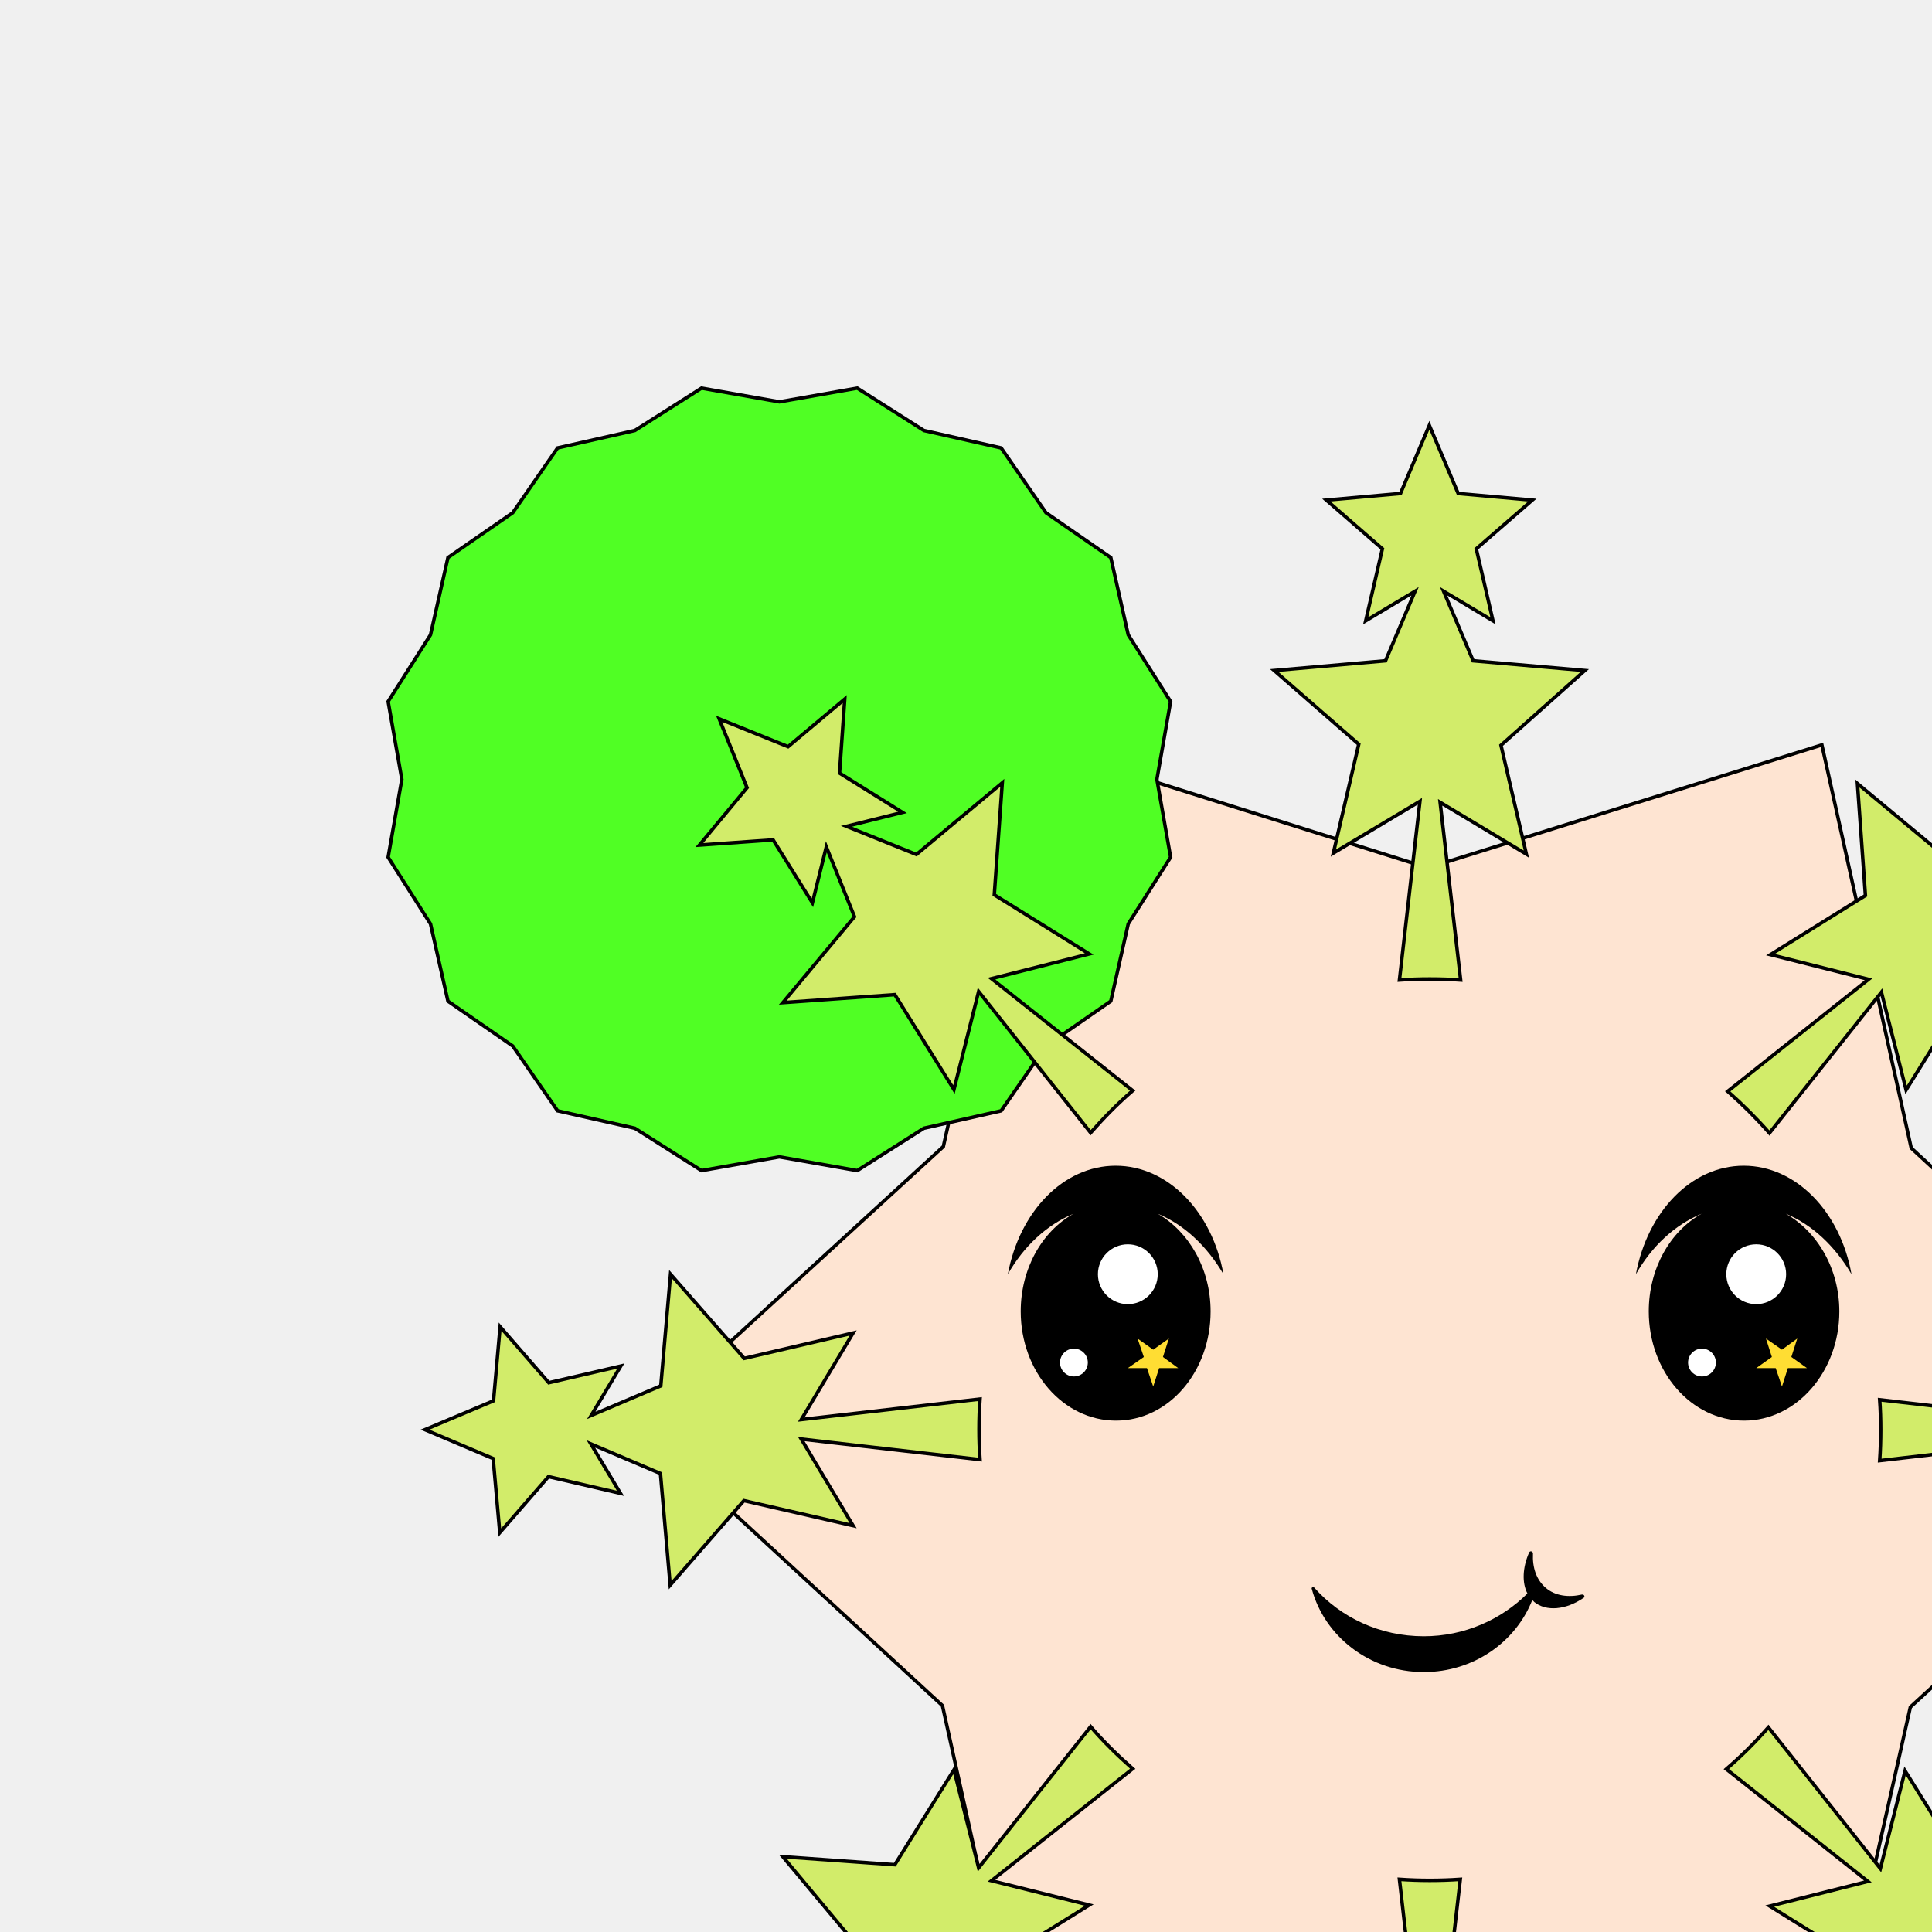
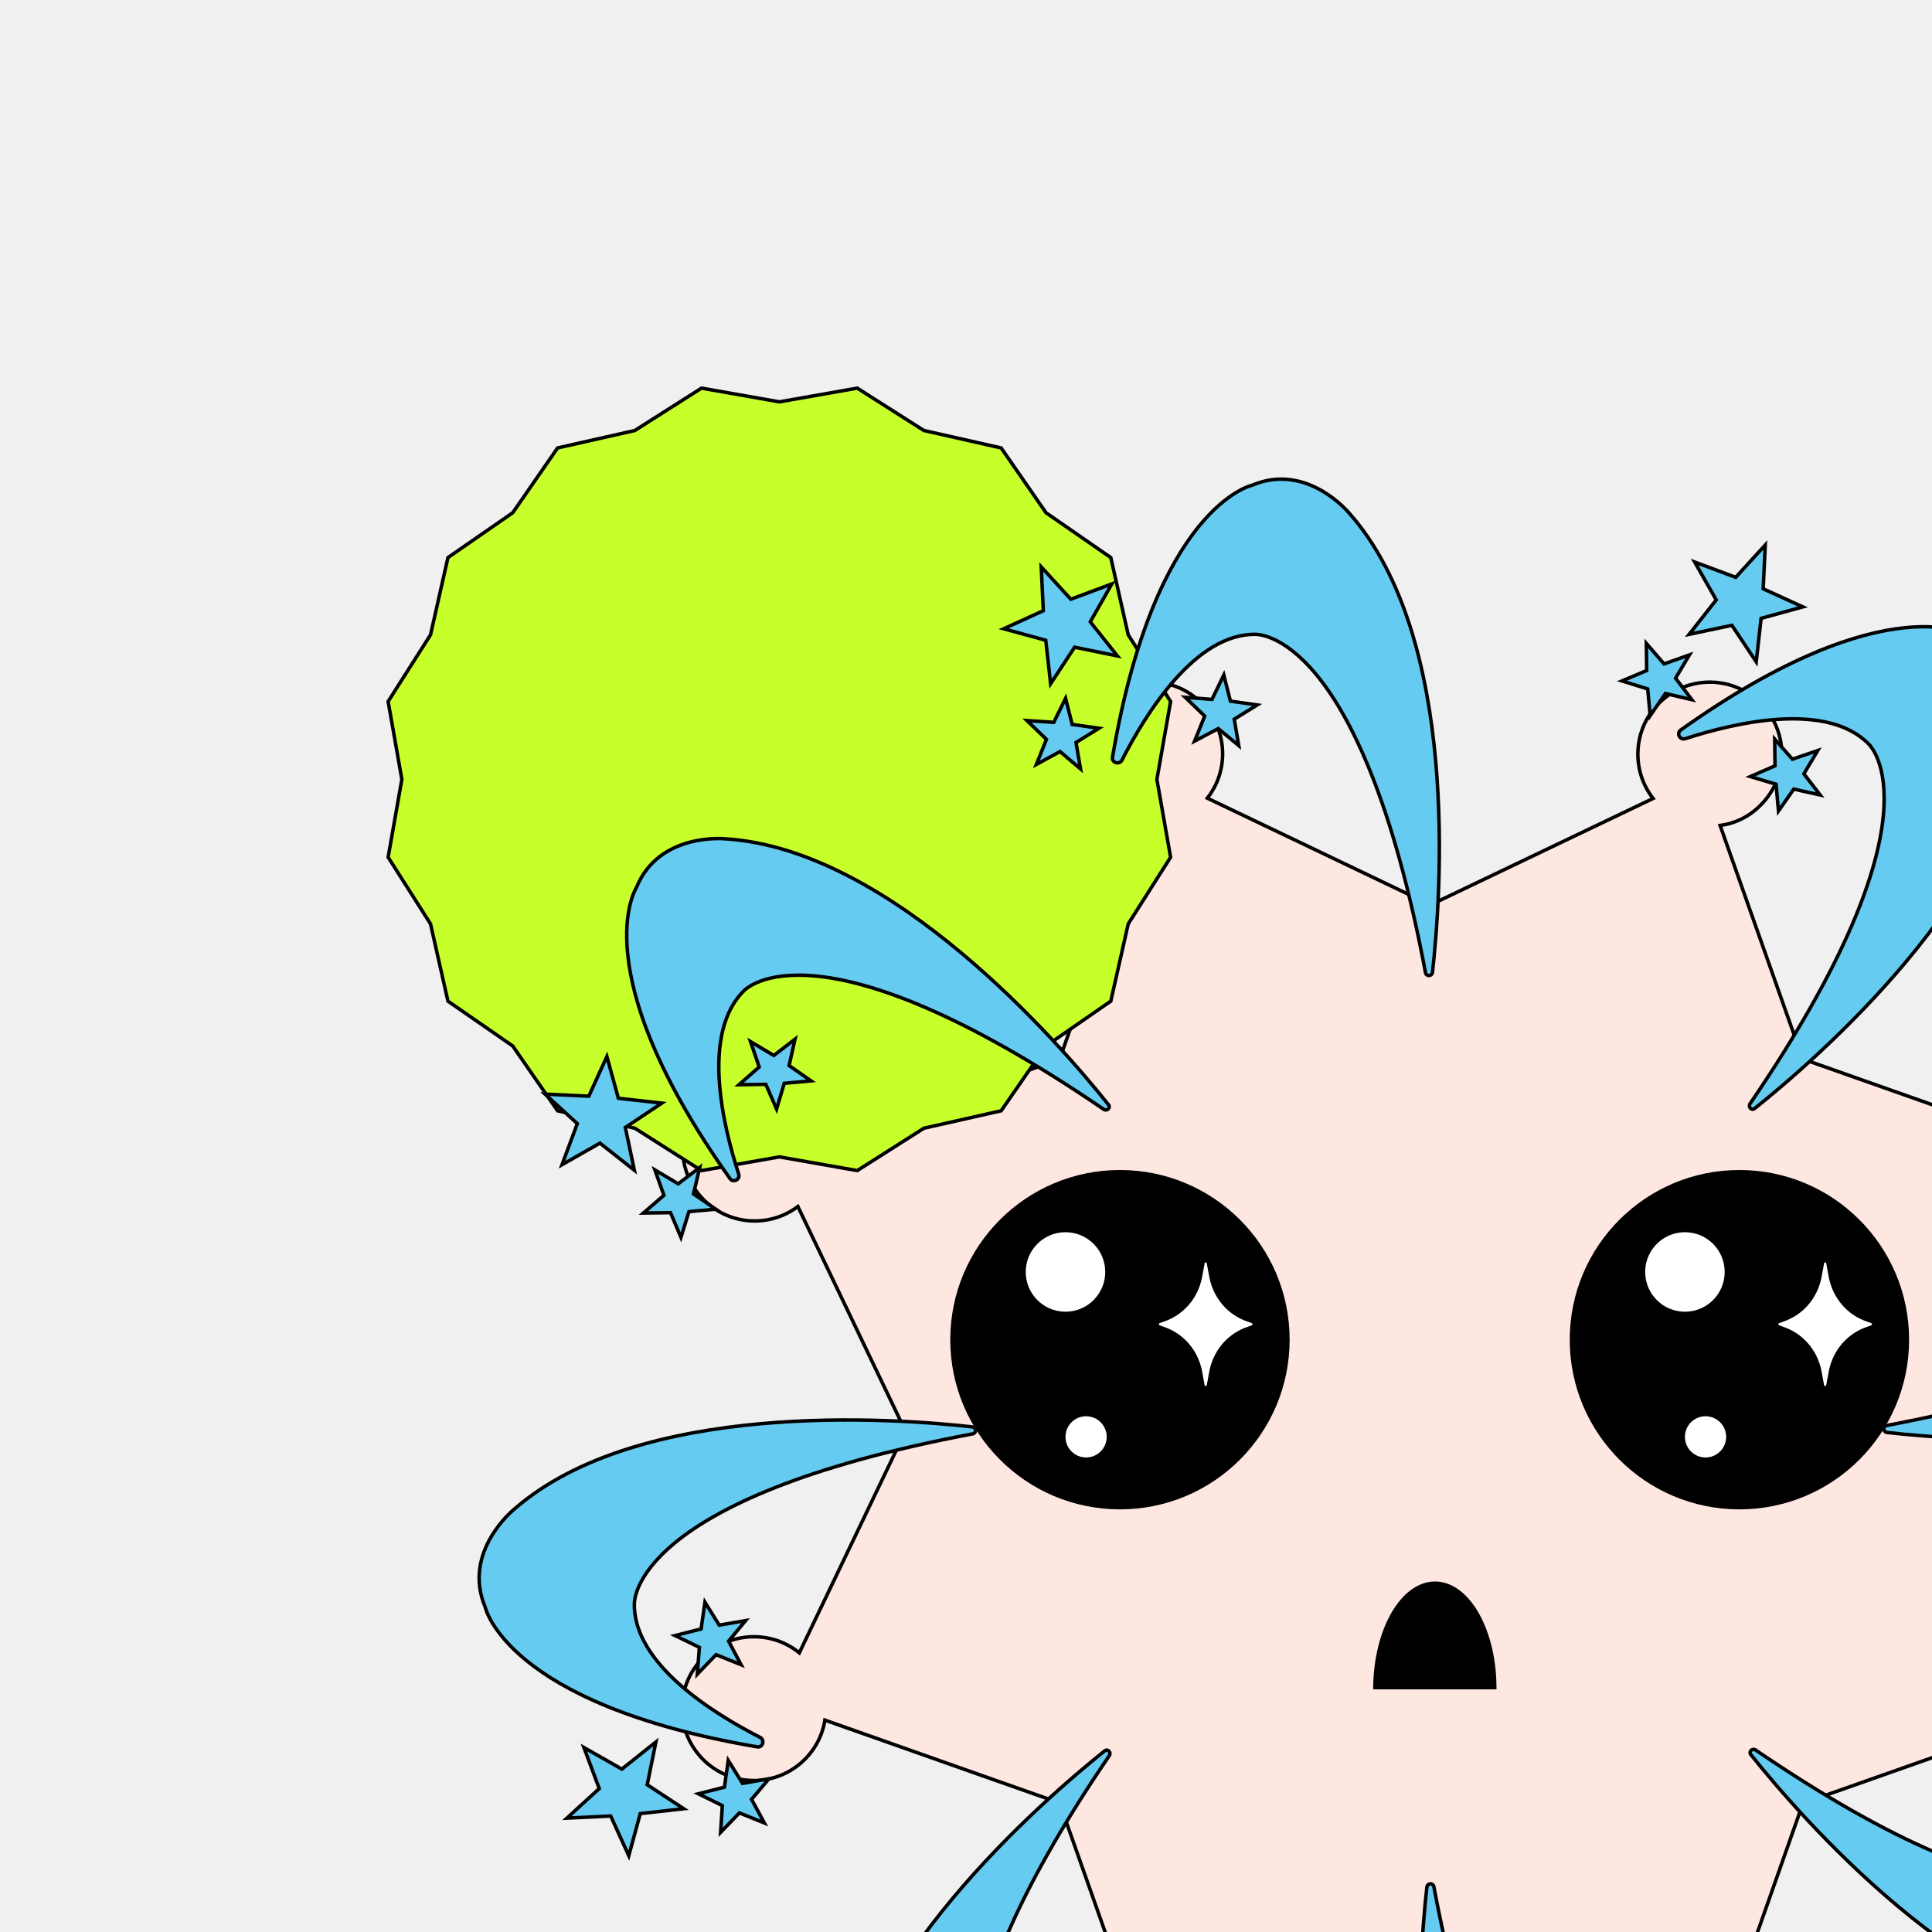
<svg xmlns="http://www.w3.org/2000/svg" height="100%" width="100%" viewBox="0 0 1000 1000" style="background-color: transparent">
  <style>
    #id-hero {
      transform-origin: 300px 300px;
      transform: translate(200px, 200px) scale(1.8);
    }
  </style>
  <g id="id-hero">
    <style>
      @keyframes moveBG {
        0% {
          transform-origin: 300px 300px;
          transform: translate(0px, 0px) rotate(0deg);
        }
        100% {
          transform-origin: 300px 300px;
          transform: translate(0px, 0px) rotate(360deg);
        }
      }
      #id-BG {
        animation: moveBG 12s infinite linear;
        animation-delay: 0s;
        animation-direction: reverse;
      }
    </style>
-     <g id="id-BG" fill="hsl(25,97%,91%)">
+     <g id="id-BG" fill="hsl(12,94%,94%)">
      <g stroke="black" stroke-width="1" stroke-miterlimit="10">
-         <path d="M525.793 299.517L438.476 219.019L412.78 103.095L299.434 138.438L186.171 102.763L160.143 218.603L72.576 298.852L159.893 379.35L185.589 495.273L298.935 459.931L412.198 495.606L438.226 379.765L525.793 299.517Z" />
+         <path d="M482.006 363.921L451.575 300.331L482.171 236.41C485.562 238.89 489.779 240.379 494.327 240.379C505.738 240.379 515 231.117 515 219.706C515 208.294 505.738 199.033 494.327 199.033C483.825 199.033 475.225 206.806 473.819 216.894L407.252 193.41L383.519 126.263C387.819 125.685 391.954 123.7 395.179 120.392C403.283 112.288 403.283 99.223 395.179 91.119C387.075 83.015 374.01 83.015 365.906 91.119C358.463 98.561 357.885 110.387 364.252 118.49L300.248 149.087L236.079 118.408C238.808 114.852 240.462 110.469 240.462 105.673C240.462 94.261 231.2 85 219.788 85C208.377 85 199.115 94.261 199.115 105.673C199.115 116.258 207.054 124.94 217.308 126.181L193.575 193.492L126.512 217.142C126.015 212.594 124.031 208.129 120.558 204.656C112.454 196.552 99.388 196.552 91.285 204.656C83.181 212.76 83.181 225.825 91.285 233.929C98.644 241.288 110.221 241.95 118.325 235.831L149.252 300.413L118.738 364.169C115.183 361.275 110.635 359.538 105.673 359.538C94.261 359.538 85 368.8 85 380.212C85 391.623 94.261 400.885 105.673 400.885C115.927 400.885 124.527 393.36 126.098 383.519L193.575 407.335L216.977 473.654C212.512 474.15 208.212 476.135 204.738 479.525C196.635 487.629 196.635 500.694 204.738 508.798C212.842 516.902 225.908 516.902 234.012 508.798C241.206 501.604 241.95 490.44 236.327 482.337L300.496 451.658L363.756 481.923C361.11 485.396 359.621 489.696 359.621 494.41C359.621 505.821 368.883 515.083 380.294 515.083C391.706 515.083 400.967 505.821 400.967 494.41C400.967 484.238 393.608 475.721 383.85 474.067L407.335 407.417L473.737 384.015C474.398 388.233 476.3 392.202 479.525 395.427C487.629 403.531 500.694 403.531 508.798 395.427C516.902 387.323 516.902 374.258 508.798 366.154C501.521 358.712 490.11 358.05 482.006 363.921Z" />
      </g>
    </g>
    <style>
      @keyframes moveCore {
        0% {
          transform-origin: 113px 113px;
          transform: translate(187px, 187px) rotate(0deg);
        }
        100% {
          transform-origin: 113px 113px;
          transform: translate(187px, 187px) rotate(360deg);
        }
      }
      #id-Core {
        animation: moveCore 34s infinite linear;
        animation-delay: 0s;
        animation-direction: normal;
      }
    </style>
-     <g id="id-Core" fill="hsl(108,100%,57%)">
+     <g id="id-Core" fill="hsl(76,100%,58%)">
      <g stroke="black" stroke-width="1" stroke-miterlimit="10">
        <path d="M113 4.441L135.393 0.5L154.561 12.682L176.774 17.697L189.672 36.328L208.303 49.226L213.318 71.439L225.5 90.607L221.559 113L225.5 135.393L213.318 154.561L208.303 176.774L189.672 189.672L176.774 208.303L154.561 213.318L135.393 225.5L113 221.559L90.607 225.5L71.439 213.318L49.226 208.303L36.328 189.672L17.697 176.774L12.682 154.561L0.5 135.393L4.441 113L0.5 90.607L12.682 71.439L17.697 49.226L36.328 36.328L49.226 17.697L71.439 12.682L90.607 0.5L113 4.441Z" />
      </g>
    </g>
    <style>
      @keyframes moveFG {
        0% {
          transform-origin: 300px 300px;
          transform: translate(0px, 0px) rotate(0deg);
        }
        100% {
          transform-origin: 300px 300px;
          transform: translate(0px, 0px) rotate(360deg);
        }
      }
      #id-FG {
        animation: moveFG 8s infinite linear;
        animation-delay: 0s;
        animation-direction: normal;
      }
    </style>
-     <g id="id-FG" fill="hsl(72,77%,67%)">
+     <g id="id-FG" fill="hsl(196,83%,67%)">
      <g stroke="black" stroke-width="1" stroke-miterlimit="10">
-         <path d="M111.2 130.4L122.5 148.5L126.5 132.4L134.6 152.5L114 177.2L146.2 174.9L163.2 202.2L170.3 174L202.5 214.6C206.3 210.3 210.3 206.2 214.6 202.5L174 170.3L202.1 163.2L174.8 146.2L177.1 114L152.4 134.6L132.3 126.5L148.4 122.5L130.3 111.2L131.8 89.9L115.5 103.6L95.7 95.6L103.7 115.4L90 131.9L111.2 130.4Z" />
-         <path d="M134.2 327.6L119.3 302.7L170.7 308.6C170.5 305.7 170.4 302.9 170.4 299.9C170.4 297 170.5 294.1 170.7 291.2L119.3 297.1L134.2 272.2L102.9 279.5L81.7 255.3L78.9 287.4L58.9 295.9L67.4 281.7L46.7 286.5L32.7 270.4L30.8 291.7L11.1 300L30.7 308.3L32.6 329.6L46.6 313.5L67.3 318.3L58.8 304.1L78.8 312.6L81.6 344.7L102.8 320.4L134.2 327.6Z" />
-         <path d="M255.3 81.7L279.6 102.9L272.3 134.2L297.2 119.3L291.3 170.7C294.2 170.5 297 170.4 300 170.4C303 170.4 306 170.5 308.9 170.7L303 119.6L327.8 134.5L320.5 103.2L344.6 81.7L312.5 78.9L304 58.9L318.2 67.4L313.4 46.7L329.5 32.7L308.2 30.8L299.9 11.2L291.6 30.8L270.3 32.7L286.4 46.7L281.6 67.4L295.8 58.9L287.3 78.9L255.3 81.7Z" />
-         <path d="M426.2 170.5L385.7 202.7C390 206.5 394 210.5 397.7 214.7L429.9 174.2L437 202.3L454 175L486.2 177.3L465.6 152.6L473.7 132.5L477.7 148.6L489 130.5L510.3 132L496.6 115.7L504.6 95.9L484.8 103.9L468.5 90.2L470 111.5L451.9 122.8L468 126.8L447.9 134.9L423 114.2L425.3 146.4L398 163.4L426.2 170.5Z" />
-         <path d="M488.7 469.9L477.4 451.8L473.4 467.9L465.3 447.8L485.9 423.1L453.7 425.4L436.7 398.1L429.6 426.2L397.4 385.6C393.6 389.9 389.6 393.9 385.3 397.6L426 429.9L397.8 437L425.1 454L422.8 486.2L447.5 465.6L467.6 473.7L451.5 477.7L469.6 489L468.1 510.3L484.4 496.6L504.2 504.6L496.2 484.8L509.9 468.5L488.7 469.9Z" />
-         <path d="M569.3 291.8L567.4 270.5L553.4 286.6L532.7 281.8L541.2 296L521.2 287.5L518.4 255.4L497.2 279.7L465.9 272.4L480.8 297.3L429.4 291.4C429.6 294.2 429.7 297.1 429.7 300C429.7 303 429.6 306 429.4 308.9L480.6 303L465.6 328L496.9 320.7L518.1 345L520.9 312.9L540.9 304.4L532.4 318.6L553.1 313.8L567.1 329.9L569 308.6L588.6 300.3L569.3 291.8Z" />
-         <path d="M344.7 518.4L320.4 497.2L327.7 465.9L302.9 480.8L308.8 429.3C305.9 429.5 303 429.6 300 429.6C297.1 429.6 294.2 429.5 291.3 429.3L297.2 480.7L272.3 465.8L279.6 497.1L255.3 518.4L287.4 521.2L295.9 541.2L281.7 532.7L286.5 553.4L270.5 567.4L291.8 569.3L300.1 588.9L308.4 569.3L329.7 567.4L313.6 553.4L318.4 532.7L304.2 541.2L312.7 521.2L344.7 518.4Z" />
-         <path d="M174 429.7L214.6 397.5C210.3 393.7 206.2 389.7 202.5 385.4L170.3 426L163.2 397.8L146.2 425.1L114 422.8L134.6 447.5L126.5 467.6L122.5 451.5L111.2 469.7L90 468.2L103.7 484.5L95.7 504.3L115.5 496.3L131.8 510L130.3 488.7L148.4 477.4L132.3 473.4L152.4 465.3L177.1 485.9L174.8 453.7L202.1 436.7L174 429.7Z" />
+         <path d="M298.8 168.6C299 169.7 300.6 169.7 300.8 168.5C303.3 146.3 308.7 72.6 277 36.6C277 36.6 264.9 21.7 249 28.4C249 28.4 221.1 34.3 208.8 106.6C208.5 108.2 210.7 108.9 211.5 107.5C218.3 94.2 232.6 70.9 250.1 71.3C250.1 71.4 280.2 69.9 298.8 168.6Z" />
+         <path d="M206.3 207.9C207.2 208.5 208.4 207.4 207.6 206.5C193.7 189.1 145.4 133.1 97.5 130.1C97.5 130.1 78.4 128.1 71.9 144.1C71.9 144.1 56.3 168 98.8 227.8C99.7 229.1 101.8 228.1 101.3 226.5C96.7 212.3 90.4 185.7 103 173.6C103.1 173.7 123.3 151.3 206.3 207.9Z" />
+         <path d="M168.6 301.2C169.7 301 169.7 299.4 168.5 299.2C146.3 296.7 72.6 291.3 36.6 323C36.6 323 21.7 335.1 28.4 351C28.4 351 34.3 378.9 106.6 391.2C108.2 391.5 108.9 389.3 107.5 388.5C94.2 381.7 70.9 367.4 71.3 349.9C71.4 349.9 69.9 319.8 168.6 301.2Z" />
+         <path d="M207.9 393.7C208.5 392.8 207.4 391.6 206.5 392.4C189.1 406.3 133.1 454.6 130.1 502.5C130.1 502.5 128.1 521.6 144.1 528.1C144.1 528.1 168 543.7 227.8 501.2C229.1 500.3 228.1 498.2 226.5 498.7C212.3 503.3 185.7 509.6 173.6 497C173.7 496.9 151.3 476.7 207.9 393.7Z" />
+         <path d="M301.2 431.4C301 430.3 299.4 430.3 299.2 431.5C296.7 453.7 291.3 527.4 323 563.4C323 563.4 335.1 578.3 351 571.6C351 571.6 378.9 565.7 391.2 493.4C391.5 491.8 389.3 491.1 388.5 492.5C381.7 505.8 367.4 529.1 349.9 528.7C349.9 528.6 319.8 530.1 301.2 431.4Z" />
+         <path d="M393.7 392.1C392.8 391.5 391.6 392.6 392.4 393.5C406.3 410.9 454.6 466.9 502.5 469.9C502.5 469.9 521.6 471.9 528.1 455.9C528.1 455.9 543.7 432 501.2 372.2C500.3 370.9 498.2 371.9 498.7 373.5C503.3 387.7 509.6 414.3 497 426.4C496.9 426.3 476.7 448.7 393.7 392.1Z" />
+         <path d="M431.4 298.8C430.3 299 430.3 300.6 431.5 300.8C453.7 303.3 527.4 308.7 563.4 277C563.4 277 578.3 264.9 571.6 249C571.6 249 565.7 221.1 493.4 208.8C491.8 208.5 491.1 210.7 492.5 211.5C505.8 218.3 529.1 232.6 528.7 250.1C528.6 250.1 530.1 280.2 431.4 298.8Z" />
+         <path d="M392.1 206.3C391.5 207.2 392.6 208.4 393.5 207.6C410.9 193.7 466.9 145.4 469.9 97.5C469.9 97.5 471.9 78.4 455.9 71.9C455.9 71.9 432 56.3 372.2 98.8C370.9 99.7 371.9 101.8 373.5 101.3C387.7 96.7 414.3 90.4 426.4 103C426.3 103.1 448.7 123.3 392.1 206.3Z" />
+         <path d="M196.8 61.2L208.6 56.8L202.4 67.7L210.2 77.5L197.9 75L191 85.5L189.6 73L177.5 69.7L188.9 64.5L188.3 51.9L196.8 61.2Z" />
+         <path d="M191.9 96.6L195.3 89.7L197.2 97.2L204.9 98.3L198.3 102.4L199.6 110L193.7 105L186.9 108.7L189.8 101.5L184.2 96.1L191.9 96.6Z" />
+         <path d="M237.4 90L240.8 83L242.7 90.5L250.4 91.6L243.8 95.7L245.1 103.3L239.2 98.4L232.4 102L235.3 94.8L229.7 89.4L237.4 90Z" />
+         <path d="M58.2 204.1L63.4 192.7L66.7 204.7L79.2 206.1L68.7 213.1L71.3 225.4L61.4 217.6L50.5 223.8L54.9 212L45.6 203.5L58.2 204.1Z" />
+         <path d="M79.8 232.6L77.2 225.3L83.9 229.3L90.1 224.6L88.3 232.2L94.7 236.6L87 237.3L84.7 244.7L81.7 237.6L73.9 237.7L79.8 232.6Z" />
+         <path d="M107.2 195.7L104.7 188.4L111.4 192.4L117.5 187.7L115.8 195.3L122.1 199.7L114.4 200.4L112.2 207.8L109.1 200.7L101.4 200.8L107.2 195.7Z" />
+         <path d="M61.2 403.2L56.8 391.4L67.7 397.6L77.5 389.8L75 402.1L85.5 409L73 410.4L69.7 422.5L64.5 411.1L51.9 411.7L61.2 403.2Z" />
+         <path d="M96.6 408.1L89.7 404.7L97.2 402.8L98.3 395.1L102.4 401.7L110 400.4L105 406.3L108.7 413.1L101.5 410.2L96.1 415.8L96.6 408.1Z" />
+         <path d="M90 362.6L83 359.2L90.5 357.3L91.6 349.6L95.7 356.2L103.3 354.9L98.4 360.8L102 367.6L94.8 364.7L89.4 370.3L90 362.6Z" />
+         <path d="M204.1 541.8L192.7 536.6L204.7 533.3L206.1 520.8L213.1 531.3L225.4 528.7L217.6 538.6L223.8 549.5L212 545.1L203.5 554.4L204.1 541.8Z" />
+         <path d="M232.6 520.2L225.3 522.8L229.3 516.1L224.6 509.9L232.2 511.7L236.6 505.3L237.3 513L244.7 515.3L237.6 518.3L237.7 526.1L232.6 520.2Z" />
+         <path d="M195.7 492.8L188.4 495.3L192.4 488.6L187.7 482.5L195.3 484.2L199.7 477.9L200.4 485.6L207.8 487.8L200.7 490.9L200.8 498.6L195.7 492.8Z" />
+         <path d="M403.2 538.8L391.4 543.2L397.6 532.3L389.8 522.5L402.1 525L409 514.5L410.4 527L422.5 530.3L411.1 535.5L411.7 548.1L403.2 538.8Z" />
+         <path d="M408.1 503.4L404.7 510.3L402.8 502.8L395.1 501.7L401.7 497.6L400.4 490L406.3 495L413.1 491.3L410.2 498.5L415.8 503.9L408.1 503.4Z" />
+         <path d="M362.6 510L359.2 517L357.3 509.5L349.6 508.4L356.2 504.3L354.9 496.7L360.8 501.6L367.6 498L364.7 505.2L370.3 510.6L362.6 510Z" />
+         <path d="M541.8 395.9L536.6 407.3L533.3 395.3L520.8 393.9L531.3 386.9L528.7 374.6L538.6 382.4L549.5 376.2L545.1 388L554.4 396.5L541.8 395.9Z" />
+         <path d="M520.2 367.4L522.8 374.7L516.1 370.7L509.9 375.4L511.7 367.8L505.3 363.4L513 362.7L515.3 355.3L518.3 362.4L526.1 362.3L520.2 367.4Z" />
+         <path d="M492.8 404.3L495.3 411.6L488.6 407.6L482.5 412.3L484.2 404.7L477.9 400.3L485.6 399.6L487.8 392.2L490.9 399.3L498.6 399.2L492.8 404.3Z" />
+         <path d="M538.8 196.8L543.2 208.6L532.3 202.4L522.5 210.2L525 197.9L514.5 191L527 189.6L530.3 177.5L535.5 188.9L548.1 188.3L538.8 196.8Z" />
+         <path d="M503.4 191.9L510.3 195.3L502.8 197.2L501.7 204.9L497.6 198.3L490 199.6L495 193.7L491.3 186.9L498.5 189.8L503.9 184.2L503.4 191.9Z" />
+         <path d="M510 237.4L517 240.8L509.5 242.7L508.4 250.4L504.3 243.8L496.7 245.1L501.6 239.2L498 232.4L505.2 235.3L510.6 229.7L510 237.4Z" />
+         <path d="M395.9 58.2L407.3 63.4L395.3 66.7L393.9 79.2L386.9 68.7L374.6 71.3L382.4 61.4L376.2 50.5L388 54.9L396.5 45.6L395.9 58.2Z" />
+         <path d="M367.4 79.8L374.7 77.2L370.7 83.9L375.4 90.1L367.8 88.3L363.4 94.7L362.7 87L355.3 84.7L362.4 81.7L362.3 73.9L367.4 79.8Z" />
+         <path d="M404.3 107.2L411.6 104.7L407.6 111.4L412.3 117.5L404.7 115.8L400.3 122.1L399.6 114.4L392.2 112.2L399.3 109.1L399.2 101.4L404.3 107.2Z" />
      </g>
    </g>
    <g id="id-Face">
      <g>
-         <path d="M221.8 237.9C229.5 241.1 236 247.3 240.7 255.3C237.5 237.4 224.8 224.1 209.7 224.1C194.6 224.1 182 237.4 178.7 255.3C183.3 247.2 189.9 241.1 197.6 237.9C188.5 243 182.4 253.7 182.4 266C182.4 283.3 194.6 297.4 209.8 297.4C225 297.4 237 283.3 237 266C237 253.7 230.8 243.1 221.8 237.9Z" fill="black" />
-         <path d="M213.2 263.899C217.95 263.899 221.8 260.049 221.8 255.299C221.8 250.55 217.95 246.699 213.2 246.699C208.45 246.699 204.6 250.55 204.6 255.299C204.6 260.049 208.45 263.899 213.2 263.899Z" fill="white" />
-         <path d="M197.7 284.699C199.909 284.699 201.7 282.908 201.7 280.699C201.7 278.49 199.909 276.699 197.7 276.699C195.491 276.699 193.7 278.49 193.7 280.699C193.7 282.908 195.491 284.699 197.7 284.699Z" fill="white" />
-         <path d="M220.5 277L225 273.8L223.3 279.1L227.7 282.3H222.2L220.5 287.6L218.7 282.3H213.2L217.8 279.1L216 273.8L220.5 277Z" fill="#FFDD33" />
-         <path d="M402.4 237.9C410.1 241.1 416.6 247.3 421.3 255.3C418.1 237.4 405.4 224.1 390.3 224.1C375.2 224.1 362.6 237.4 359.3 255.3C363.9 247.2 370.5 241.1 378.2 237.9C369.1 243 363 253.7 363 266C363 283.3 375.2 297.4 390.4 297.4C405.5 297.4 417.8 283.3 417.8 266C417.8 253.7 411.5 243.1 402.4 237.9Z" fill="black" />
-         <path d="M393.9 263.899C398.65 263.899 402.5 260.049 402.5 255.299C402.5 250.55 398.65 246.699 393.9 246.699C389.151 246.699 385.3 250.55 385.3 255.299C385.3 260.049 389.151 263.899 393.9 263.899Z" fill="white" />
-         <path d="M378.3 284.699C380.509 284.699 382.3 282.908 382.3 280.699C382.3 278.49 380.509 276.699 378.3 276.699C376.091 276.699 374.3 278.49 374.3 280.699C374.3 282.908 376.091 284.699 378.3 284.699Z" fill="white" />
-         <path d="M401.3 277L405.7 273.8L404 279.1L408.5 282.3H403L401.3 287.6L399.5 282.3H393.9L398.4 279.1L396.7 273.8L401.3 277Z" fill="#FFDD33" />
-         <path d="M343.8 347.4C339.9 348.3 336.1 347.8 333.4 345.5C330.7 343.2 329.5 339.7 329.7 335.6C329.7 335 328.9 334.7 328.6 335.3C326.7 339.6 326.5 344 328.1 347.1C320.6 354.6 310 359.4 298.3 359.4C285.7 359.4 274.4 354 266.8 345.4C266.5 345.1 265.9 345.4 266.1 345.8C269.8 359.5 282.8 369.7 298.3 369.7C312.6 369.7 324.7 361.1 329.5 349C329.7 349.2 329.9 349.3 330 349.5C333.5 352.4 339.2 351.8 344.2 348.4C344.8 348.1 344.4 347.3 343.8 347.4Z" fill="black" />
+         <path d="M210.937 322.914C237.884 322.914 259.728 301.07 259.728 274.123C259.728 247.176 237.884 225.331 210.937 225.331C183.99 225.331 162.145 247.176 162.145 274.123C162.145 301.07 183.99 322.914 210.937 322.914Z" fill="black" />
+         <path d="M235.915 252.214L236.655 256.236C237.82 262.163 241.947 267.032 247.663 268.937L248.827 269.36C249.144 269.466 249.144 269.889 248.827 269.995L247.663 270.418C241.947 272.323 237.82 277.192 236.655 283.119L235.915 287.141C235.809 287.564 235.28 287.564 235.28 287.141L234.539 283.119C233.374 277.192 229.247 272.323 223.531 270.418L222.367 269.995C222.05 269.889 222.05 269.466 222.367 269.36L223.531 268.937C229.247 267.032 233.374 262.163 234.539 256.236L235.28 252.214C235.28 251.791 235.809 251.791 235.915 252.214Z" fill="white" />
+         <path d="M195.273 266.079C201.585 266.079 206.703 260.961 206.703 254.648C206.703 248.335 201.585 243.218 195.273 243.218C188.96 243.218 183.842 248.335 183.842 254.648C183.842 260.961 188.96 266.079 195.273 266.079Z" fill="white" />
+         <path d="M201.2 307.991C204.473 307.991 207.126 305.338 207.126 302.064C207.126 298.791 204.473 296.137 201.2 296.137C197.926 296.137 195.273 298.791 195.273 302.064C195.273 305.338 197.926 307.991 201.2 307.991Z" fill="white" />
+         <path d="M389.063 322.914C416.01 322.914 437.855 301.07 437.855 274.123C437.855 247.176 416.01 225.331 389.063 225.331C362.116 225.331 340.272 247.176 340.272 274.123C340.272 301.07 362.116 322.914 389.063 322.914Z" fill="black" />
+         <path d="M414.041 252.214L414.782 256.236C415.946 262.163 420.074 267.032 425.789 268.937L426.954 269.36C427.271 269.466 427.271 269.889 426.954 269.995L425.789 270.418C420.074 272.323 415.946 277.192 414.782 283.119L414.041 287.141C413.935 287.564 413.406 287.564 413.406 287.141L412.665 283.119C411.501 277.192 407.373 272.323 401.658 270.418L400.494 269.995C400.176 269.889 400.176 269.466 400.494 269.36L401.658 268.937C407.373 267.032 411.501 262.163 412.665 256.236L413.406 252.214C413.406 251.791 413.935 251.791 414.041 252.214Z" fill="white" />
+         <path d="M373.399 266.079C379.712 266.079 384.83 260.961 384.83 254.648C384.83 248.335 379.712 243.218 373.399 243.218C367.086 243.218 361.969 248.335 361.969 254.648C361.969 260.961 367.086 266.079 373.399 266.079Z" fill="white" />
+         <path d="M379.326 307.991C382.6 307.991 385.253 305.338 385.253 302.064C385.253 298.791 382.6 296.137 379.326 296.137C376.053 296.137 373.399 298.791 373.399 302.064C373.399 305.338 376.053 307.991 379.326 307.991Z" fill="white" />
+         <path d="M301.535 343.659C291.692 343.659 283.754 357.524 283.754 374.67H319.21C319.316 357.524 311.378 343.659 301.535 343.659Z" fill="black" />
      </g>
    </g>
  </g>
</svg>
